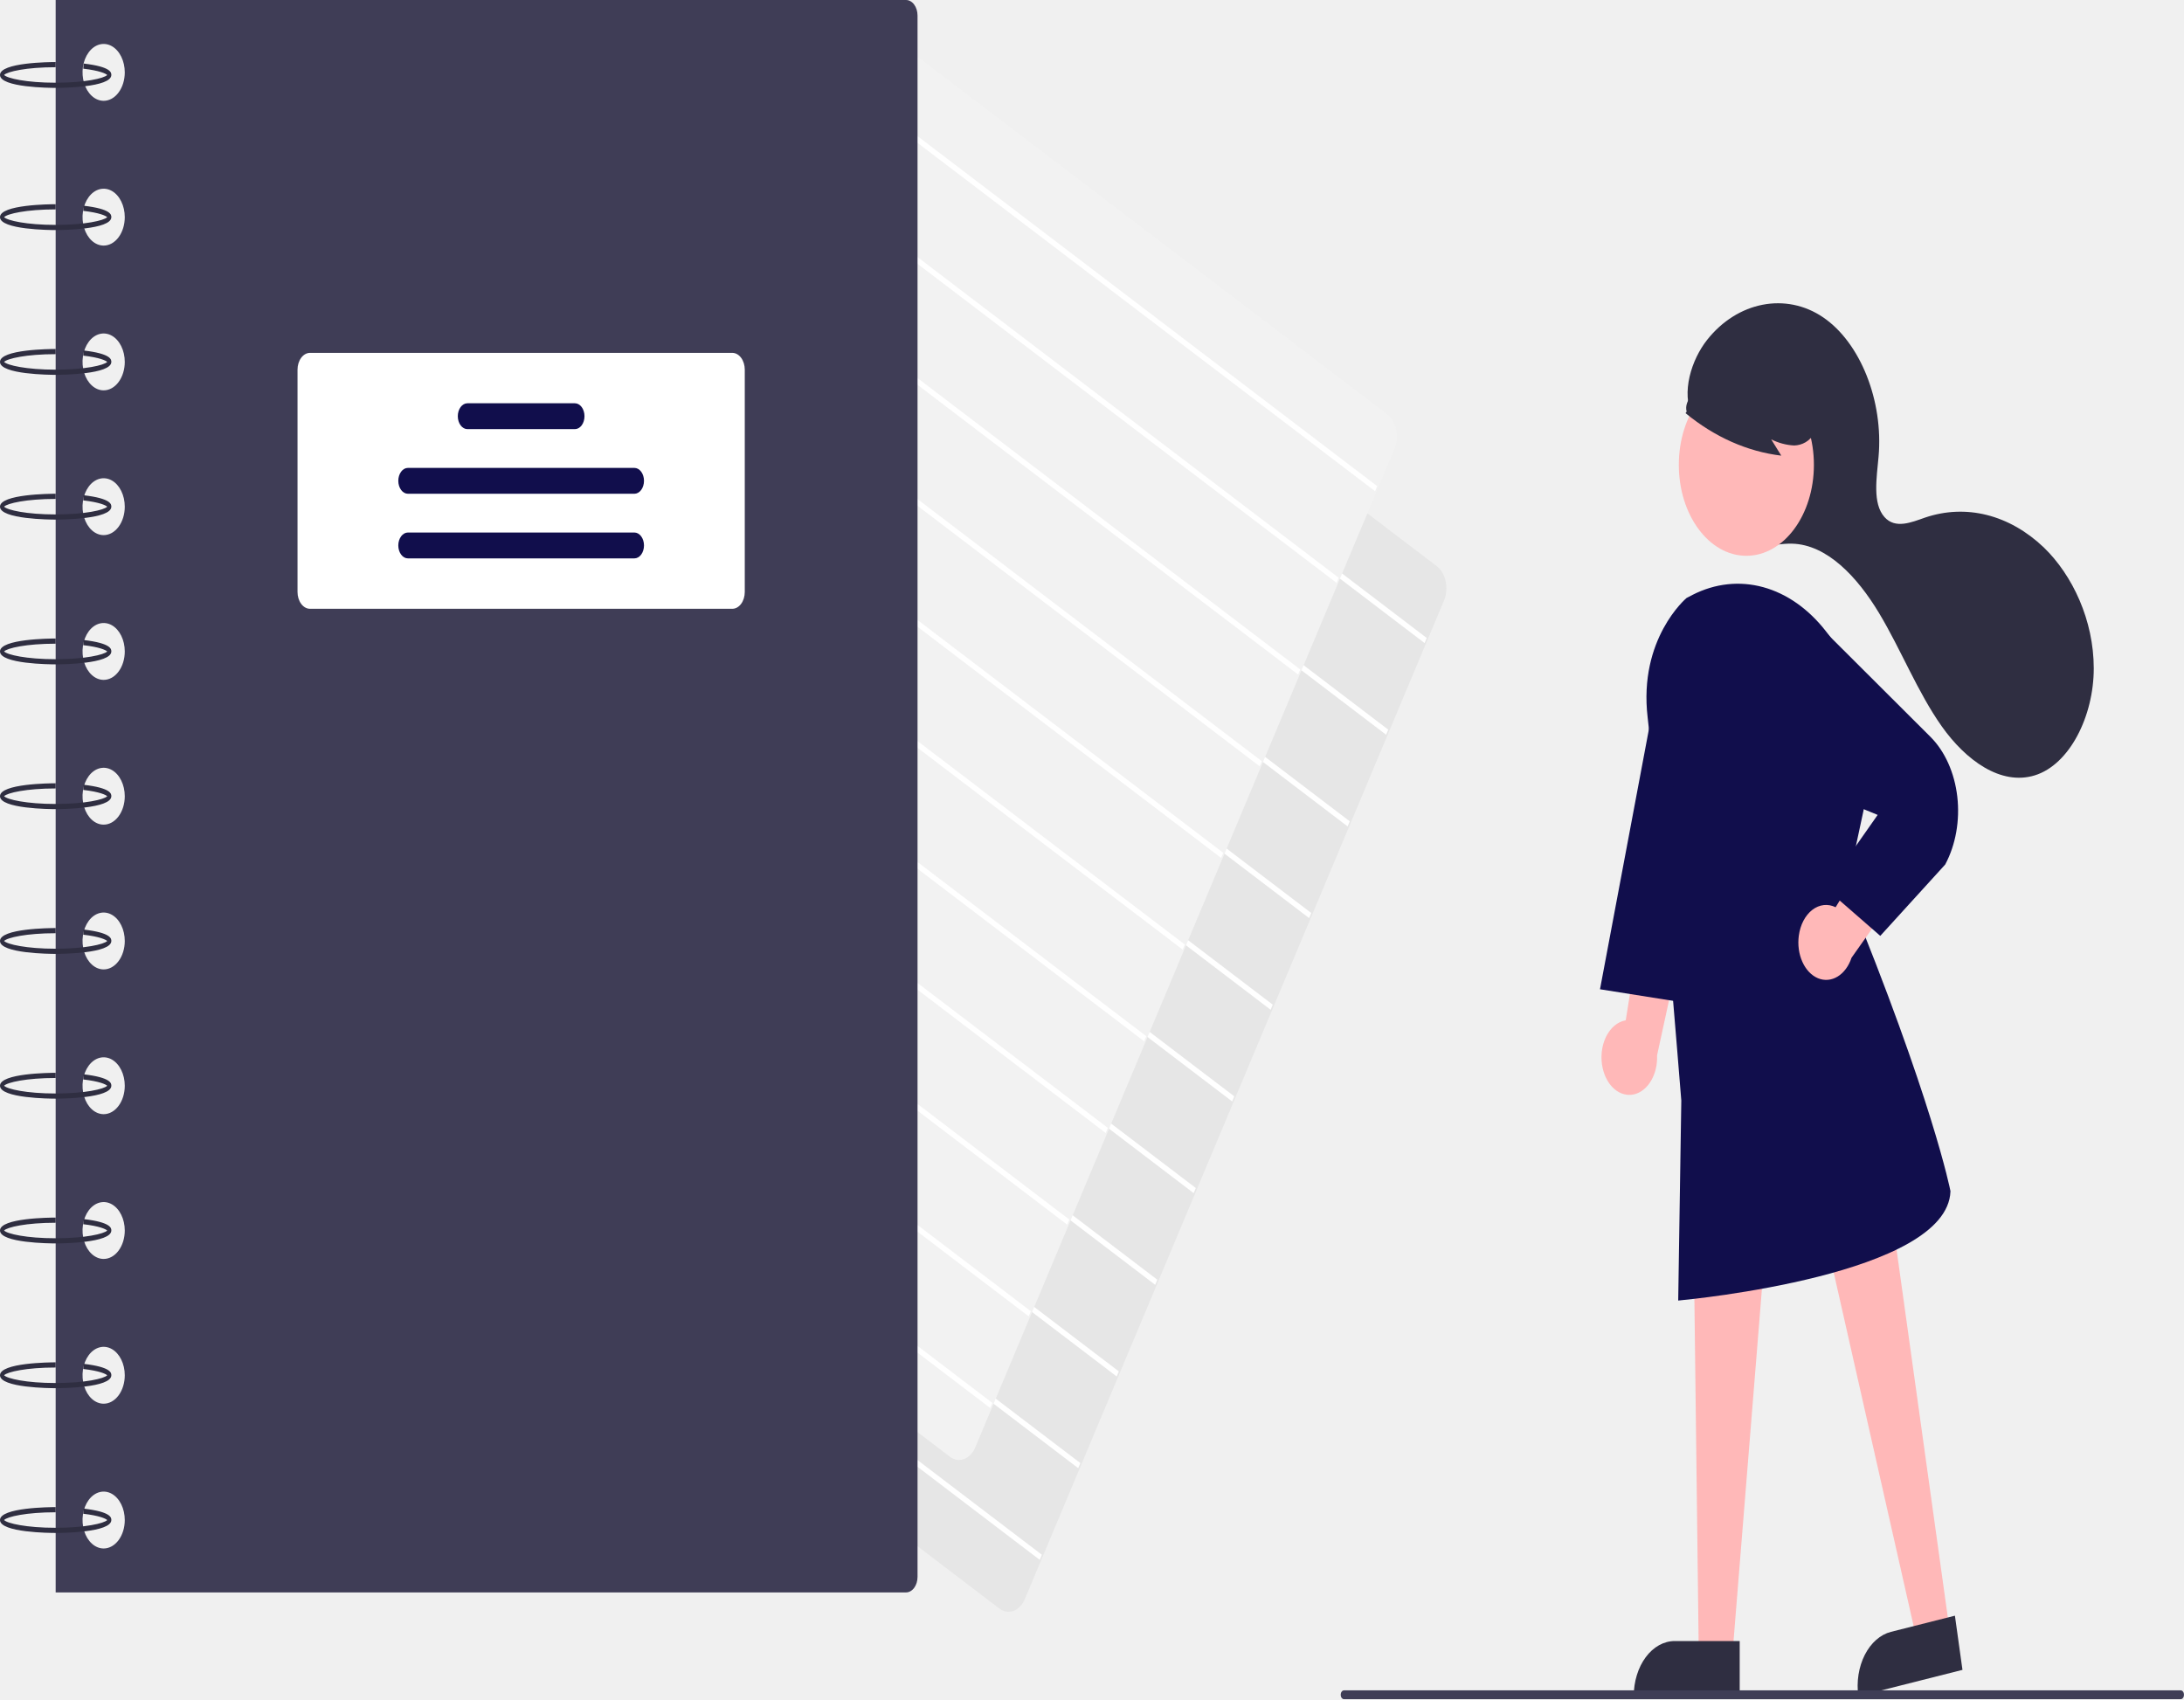
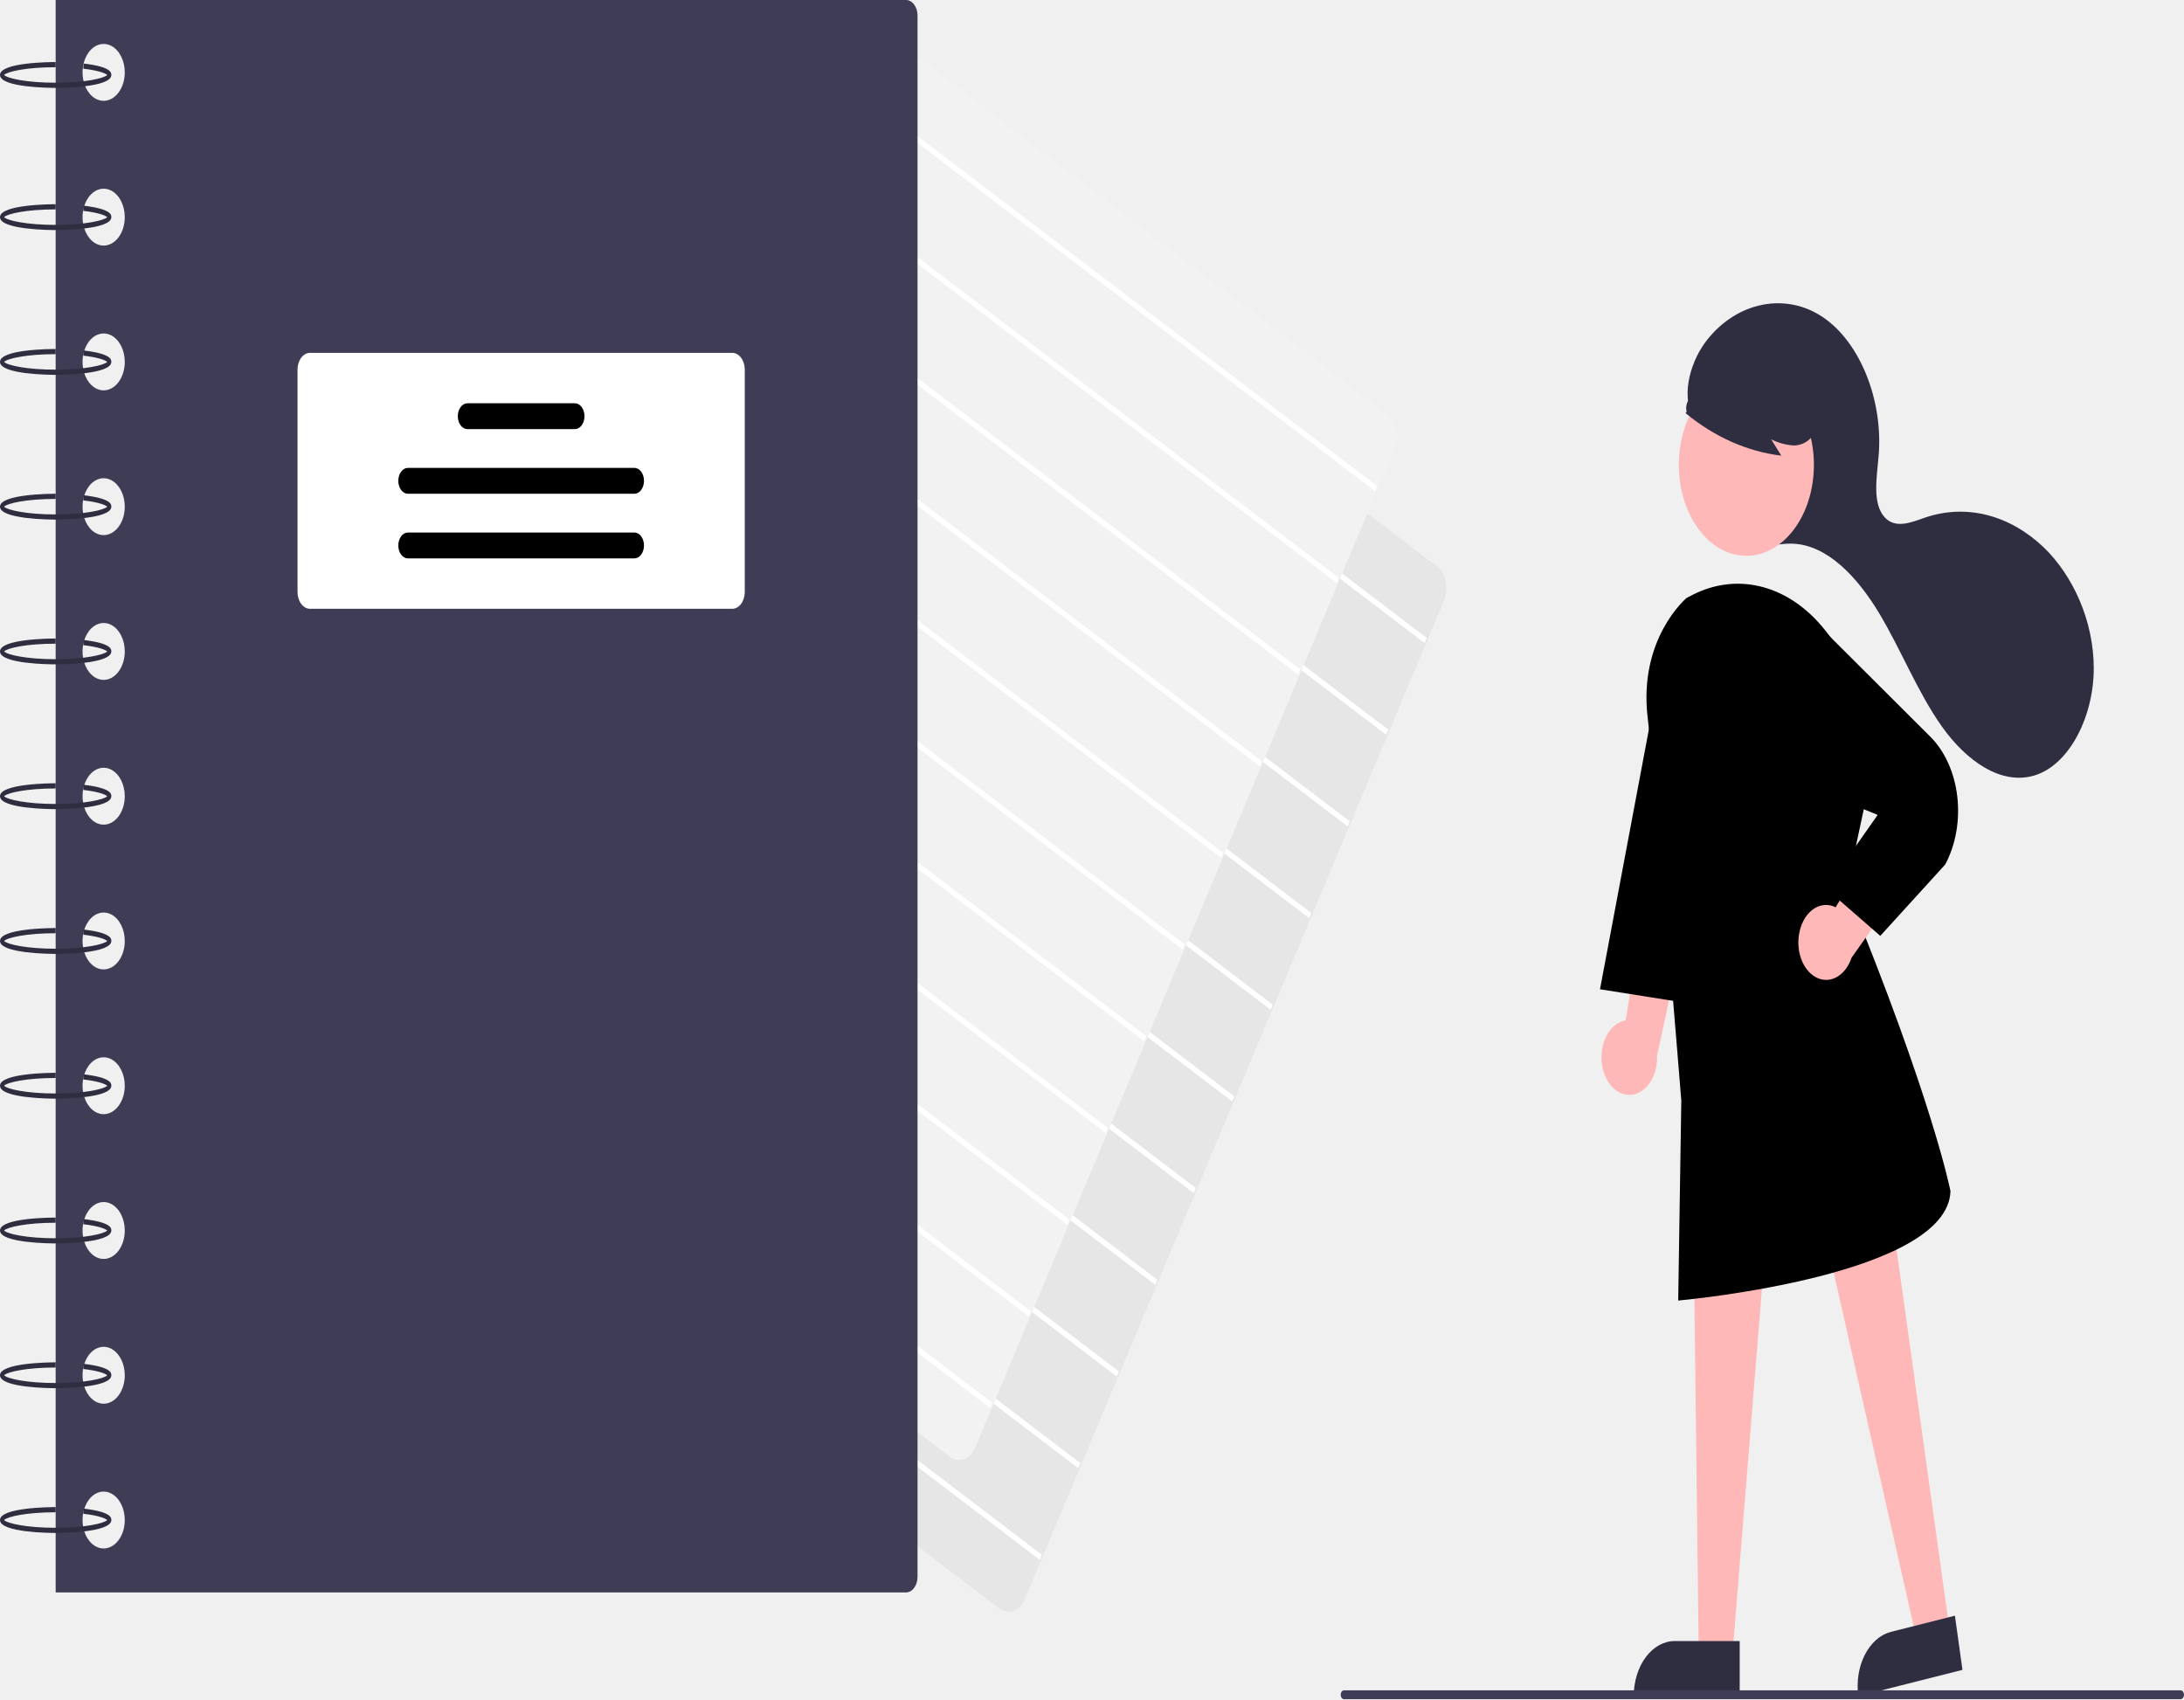
<svg xmlns="http://www.w3.org/2000/svg" width="455" height="354" viewBox="0 0 455 354" fill="none">
  <g clip-path="url(#clip0)">
    <path d="M210.111 335.795C209.438 335.794 208.778 335.559 208.193 335.112L97.344 250.71C96.443 250.022 95.781 248.881 95.504 247.536C95.227 246.192 95.357 244.755 95.866 243.54L183.174 35.562C183.426 34.96 183.764 34.431 184.168 34.006C184.572 33.58 185.035 33.266 185.529 33.081C186.024 32.896 186.54 32.844 187.049 32.928C187.559 33.013 188.051 33.231 188.497 33.571L299.347 117.973C300.248 118.661 300.909 119.802 301.187 121.146C301.464 122.49 301.334 123.927 300.825 125.142L213.517 333.12C213.265 333.723 212.928 334.253 212.523 334.679C212.119 335.105 211.656 335.418 211.161 335.601C210.819 335.73 210.466 335.795 210.111 335.795Z" fill="#E6E6E6" />
    <path d="M180.082 43.71L179.636 44.771L296.789 133.972L297.234 132.911L180.082 43.71Z" fill="white" />
    <path d="M172.064 62.81L171.618 63.871L288.771 153.072L289.216 152.011L172.064 62.81Z" fill="white" />
    <path d="M164.046 81.91L163.6 82.971L280.753 172.172L281.198 171.111L164.046 81.91Z" fill="white" />
    <path d="M156.027 101.01L155.582 102.071L272.735 191.272L273.18 190.211L156.027 101.01Z" fill="white" />
    <path d="M148.009 120.11L147.564 121.171L264.717 210.372L265.162 209.311L148.009 120.11Z" fill="white" />
    <path d="M139.991 139.21L139.546 140.271L256.699 229.472L257.144 228.411L139.991 139.21Z" fill="white" />
    <path d="M131.973 158.31L131.528 159.371L248.68 248.572L249.126 247.511L131.973 158.31Z" fill="white" />
    <path d="M123.955 177.41L123.51 178.471L240.662 267.672L241.108 266.611L123.955 177.41Z" fill="white" />
    <path d="M115.937 196.51L115.492 197.571L232.644 286.772L233.09 285.711L115.937 196.51Z" fill="white" />
    <path d="M107.919 215.61L107.474 216.671L224.626 305.872L225.072 304.811L107.919 215.61Z" fill="white" />
    <path d="M99.901 234.71L99.456 235.771L216.608 324.972L217.054 323.911L99.901 234.71Z" fill="white" />
    <path d="M199.799 304.162C199.126 304.162 198.466 303.926 197.881 303.479L87.032 219.077C86.131 218.389 85.469 217.248 85.192 215.904C84.915 214.56 85.045 213.122 85.553 211.907L172.862 3.929C173.114 3.327 173.452 2.799 173.856 2.373C174.26 1.947 174.723 1.633 175.217 1.448C175.712 1.263 176.228 1.212 176.737 1.296C177.247 1.38 177.739 1.598 178.185 1.938L289.035 86.34C289.936 87.028 290.597 88.169 290.875 89.513C291.152 90.857 291.022 92.295 290.513 93.51L203.205 301.488C202.953 302.09 202.616 302.62 202.211 303.046C201.807 303.472 201.344 303.785 200.849 303.969C200.507 304.097 200.154 304.162 199.799 304.162Z" fill="#F2F2F2" />
    <path d="M169.77 12.077L169.325 13.138L286.477 102.339L286.923 101.278L169.77 12.077Z" fill="white" />
    <path d="M161.752 31.177L161.307 32.238L278.459 121.439L278.905 120.378L161.752 31.177Z" fill="white" />
    <path d="M153.734 50.277L153.289 51.338L270.441 140.539L270.887 139.478L153.734 50.277Z" fill="white" />
    <path d="M145.716 69.377L145.271 70.438L262.423 159.639L262.869 158.578L145.716 69.377Z" fill="white" />
    <path d="M137.698 88.477L137.252 89.538L254.405 178.739L254.851 177.678L137.698 88.477Z" fill="white" />
    <path d="M129.68 107.577L129.234 108.638L246.387 197.839L246.832 196.778L129.68 107.577Z" fill="white" />
    <path d="M121.661 126.677L121.216 127.738L238.368 216.939L238.814 215.878L121.661 126.677Z" fill="white" />
    <path d="M113.643 145.777L113.198 146.838L230.35 236.04L230.796 234.978L113.643 145.777Z" fill="white" />
    <path d="M105.625 164.877L105.18 165.938L222.332 255.14L222.778 254.078L105.625 164.877Z" fill="white" />
    <path d="M97.607 183.977L97.162 185.038L214.314 274.24L214.76 273.178L97.607 183.977Z" fill="white" />
    <path d="M89.589 203.077L89.144 204.138L206.296 293.34L206.742 292.278L89.589 203.077Z" fill="white" />
    <path d="M188.752 0H11.597V331.758H188.752C189.389 331.758 189.999 331.418 190.449 330.812C190.899 330.206 191.152 329.384 191.152 328.527V3.231C191.152 2.374 190.899 1.552 190.449 0.946C189.999 0.34 189.389 1.84152e-05 188.752 0ZM21.595 322.602C20.725 322.602 19.874 322.255 19.151 321.604C18.427 320.953 17.863 320.028 17.531 318.945C17.198 317.863 17.11 316.672 17.28 315.522C17.45 314.373 17.869 313.318 18.484 312.489C19.099 311.66 19.883 311.096 20.736 310.868C21.59 310.639 22.474 310.756 23.278 311.205C24.082 311.653 24.769 312.412 25.252 313.387C25.735 314.361 25.994 315.506 25.994 316.678C25.994 317.456 25.88 318.226 25.659 318.945C25.438 319.664 25.114 320.317 24.705 320.867C24.297 321.417 23.812 321.854 23.278 322.151C22.744 322.449 22.172 322.602 21.595 322.602ZM21.595 292.443C20.725 292.443 19.874 292.095 19.151 291.444C18.427 290.793 17.863 289.868 17.531 288.785C17.198 287.703 17.11 286.512 17.28 285.362C17.45 284.213 17.869 283.158 18.484 282.329C19.099 281.501 19.883 280.936 20.736 280.708C21.59 280.479 22.474 280.597 23.278 281.045C24.082 281.493 24.769 282.253 25.252 283.227C25.735 284.201 25.994 285.347 25.994 286.518C25.994 287.296 25.88 288.067 25.659 288.785C25.438 289.504 25.114 290.157 24.705 290.707C24.297 291.257 23.812 291.694 23.278 291.992C22.744 292.289 22.172 292.443 21.595 292.443ZM21.595 262.283C20.725 262.283 19.874 261.935 19.151 261.284C18.427 260.633 17.863 259.708 17.531 258.626C17.198 257.543 17.11 256.352 17.28 255.203C17.45 254.053 17.869 252.998 18.484 252.169C19.099 251.341 19.883 250.777 20.736 250.548C21.59 250.319 22.474 250.437 23.278 250.885C24.082 251.334 24.769 252.093 25.252 253.067C25.735 254.041 25.994 255.187 25.994 256.358C25.994 257.136 25.88 257.907 25.659 258.626C25.438 259.344 25.114 259.997 24.705 260.548C24.297 261.098 23.812 261.534 23.278 261.832C22.744 262.129 22.172 262.283 21.595 262.283ZM21.595 232.123C20.725 232.123 19.874 231.775 19.151 231.124C18.427 230.474 17.863 229.548 17.531 228.466C17.198 227.383 17.11 226.192 17.28 225.043C17.45 223.894 17.869 222.838 18.484 222.01C19.099 221.181 19.883 220.617 20.736 220.388C21.59 220.16 22.474 220.277 23.278 220.725C24.082 221.174 24.769 221.933 25.252 222.907C25.735 223.882 25.994 225.027 25.994 226.199C25.994 226.977 25.88 227.747 25.659 228.466C25.438 229.185 25.114 229.838 24.705 230.388C24.297 230.938 23.812 231.374 23.278 231.672C22.744 231.97 22.172 232.123 21.595 232.123ZM21.595 201.963C20.725 201.963 19.874 201.616 19.151 200.965C18.427 200.314 17.863 199.388 17.531 198.306C17.198 197.223 17.11 196.032 17.28 194.883C17.45 193.734 17.869 192.678 18.484 191.85C19.099 191.021 19.883 190.457 20.736 190.228C21.59 190 22.474 190.117 23.278 190.566C24.082 191.014 24.769 191.773 25.252 192.747C25.735 193.722 25.994 194.867 25.994 196.039C25.994 196.817 25.88 197.587 25.659 198.306C25.438 199.025 25.114 199.678 24.705 200.228C24.297 200.778 23.812 201.214 23.278 201.512C22.744 201.81 22.172 201.963 21.595 201.963ZM21.595 171.803C20.725 171.803 19.874 171.456 19.151 170.805C18.427 170.154 17.863 169.229 17.531 168.146C17.198 167.064 17.11 165.872 17.28 164.723C17.45 163.574 17.869 162.518 18.484 161.69C19.099 160.861 19.883 160.297 20.736 160.069C21.59 159.84 22.474 159.957 23.278 160.406C24.082 160.854 24.769 161.613 25.252 162.588C25.735 163.562 25.994 164.707 25.994 165.879C25.994 166.657 25.88 167.427 25.659 168.146C25.438 168.865 25.114 169.518 24.705 170.068C24.297 170.618 23.812 171.055 23.278 171.352C22.744 171.65 22.172 171.803 21.595 171.803ZM21.595 141.643C20.725 141.643 19.874 141.296 19.151 140.645C18.427 139.994 17.863 139.069 17.531 137.986C17.198 136.904 17.11 135.713 17.28 134.563C17.45 133.414 17.869 132.359 18.484 131.53C19.099 130.702 19.883 130.137 20.736 129.909C21.59 129.68 22.474 129.798 23.278 130.246C24.082 130.694 24.769 131.454 25.252 132.428C25.735 133.402 25.994 134.547 25.994 135.719C25.994 136.497 25.88 137.268 25.659 137.986C25.438 138.705 25.114 139.358 24.705 139.908C24.297 140.458 23.812 140.895 23.278 141.192C22.744 141.49 22.172 141.643 21.595 141.643ZM21.595 111.484C20.725 111.484 19.874 111.136 19.151 110.485C18.427 109.834 17.863 108.909 17.531 107.826C17.198 106.744 17.11 105.553 17.28 104.404C17.45 103.254 17.869 102.199 18.484 101.37C19.099 100.542 19.883 99.978 20.736 99.749C21.59 99.52 22.474 99.638 23.278 100.086C24.082 100.534 24.769 101.294 25.252 102.268C25.735 103.242 25.994 104.388 25.994 105.559C25.994 106.337 25.88 107.108 25.659 107.826C25.438 108.545 25.114 109.198 24.705 109.748C24.297 110.299 23.812 110.735 23.278 111.033C22.744 111.33 22.172 111.484 21.595 111.484ZM21.595 81.324C20.725 81.324 19.874 80.976 19.151 80.325C18.427 79.674 17.863 78.749 17.531 77.667C17.198 76.584 17.11 75.393 17.28 74.244C17.45 73.095 17.869 72.039 18.484 71.21C19.099 70.382 19.883 69.818 20.736 69.589C21.59 69.361 22.474 69.478 23.278 69.926C24.082 70.375 24.769 71.134 25.252 72.108C25.735 73.082 25.994 74.228 25.994 75.4C25.994 76.177 25.88 76.948 25.659 77.667C25.438 78.385 25.114 79.038 24.705 79.589C24.297 80.139 23.812 80.575 23.278 80.873C22.744 81.171 22.172 81.324 21.595 81.324ZM21.595 51.164C20.725 51.164 19.874 50.816 19.151 50.166C18.427 49.515 17.863 48.589 17.531 47.507C17.198 46.424 17.11 45.233 17.28 44.084C17.45 42.935 17.869 41.879 18.484 41.051C19.099 40.222 19.883 39.658 20.736 39.429C21.59 39.201 22.474 39.318 23.278 39.766C24.082 40.215 24.769 40.974 25.252 41.948C25.735 42.923 25.994 44.068 25.994 45.24C25.994 46.018 25.88 46.788 25.659 47.507C25.438 48.226 25.114 48.879 24.705 49.429C24.297 49.979 23.812 50.415 23.278 50.713C22.744 51.011 22.172 51.164 21.595 51.164ZM21.595 21.004C20.725 21.004 19.874 20.657 19.151 20.006C18.427 19.355 17.863 18.43 17.531 17.347C17.198 16.265 17.11 15.073 17.28 13.924C17.45 12.775 17.869 11.719 18.484 10.891C19.099 10.062 19.883 9.498 20.736 9.269C21.59 9.041 22.474 9.158 23.278 9.607C24.082 10.055 24.769 10.814 25.252 11.789C25.735 12.763 25.994 13.908 25.994 15.08C25.994 15.858 25.88 16.628 25.659 17.347C25.438 18.066 25.114 18.719 24.705 19.269C24.297 19.819 23.812 20.256 23.278 20.553C22.744 20.851 22.172 21.004 21.595 21.004Z" fill="#3F3D56" />
    <path d="M11.597 18.311C10.41 18.311 0 18.236 0 15.618C0 13.001 10.41 12.926 11.597 12.926V14.003C5.466 14.003 1.49 14.927 0.85 15.618C1.49 16.31 5.466 17.234 11.597 17.234C17.715 17.234 21.686 16.314 22.34 15.623C22.029 15.327 20.758 14.707 17.35 14.31L17.419 13.238C23.194 13.91 23.194 15.151 23.194 15.618C23.194 18.236 12.784 18.311 11.597 18.311Z" fill="#2F2E41" />
    <path d="M11.597 47.932C10.41 47.932 0 47.857 0 45.24C0 42.622 10.41 42.547 11.597 42.547V43.624C5.466 43.624 1.49 44.548 0.85 45.24C1.49 45.931 5.466 46.855 11.597 46.855C17.715 46.855 21.686 45.935 22.34 45.245C22.029 44.949 20.758 44.329 17.35 43.932L17.419 42.859C23.194 43.531 23.194 44.772 23.194 45.24C23.194 47.857 12.784 47.932 11.597 47.932Z" fill="#2F2E41" />
    <path d="M11.597 78.092C10.41 78.092 0 78.017 0 75.4C0 72.782 10.41 72.707 11.597 72.707V73.784C5.466 73.784 1.49 74.708 0.85 75.4C1.49 76.091 5.466 77.015 11.597 77.015C17.715 77.015 21.686 76.095 22.34 75.404C22.029 75.108 20.758 74.488 17.35 74.091L17.419 73.019C23.194 73.691 23.194 74.932 23.194 75.4C23.194 78.017 12.784 78.092 11.597 78.092Z" fill="#2F2E41" />
    <path d="M11.597 108.252C10.41 108.252 0 108.177 0 105.559C0 102.942 10.41 102.866 11.597 102.866V103.944C5.466 103.944 1.49 104.868 0.85 105.559C1.49 106.251 5.466 107.175 11.597 107.175C17.715 107.175 21.686 106.255 22.34 105.564C22.029 105.268 20.758 104.648 17.35 104.251L17.419 103.178C23.194 103.851 23.194 105.092 23.194 105.559C23.194 108.177 12.784 108.252 11.597 108.252Z" fill="#2F2E41" />
    <path d="M11.597 138.412C10.41 138.412 0 138.337 0 135.719C0 133.102 10.41 133.026 11.597 133.026V134.104C5.466 134.104 1.49 135.028 0.85 135.719C1.49 136.411 5.466 137.335 11.597 137.335C17.715 137.335 21.686 136.414 22.34 135.724C22.029 135.428 20.758 134.808 17.35 134.411L17.419 133.338C23.194 134.01 23.194 135.252 23.194 135.719C23.194 138.337 12.784 138.412 11.597 138.412Z" fill="#2F2E41" />
    <path d="M11.597 168.572C10.41 168.572 0 168.496 0 165.879C0 163.262 10.41 163.186 11.597 163.186V164.263C5.466 164.263 1.49 165.188 0.85 165.879C1.49 166.57 5.466 167.495 11.597 167.495C17.715 167.495 21.686 166.574 22.34 165.884C22.029 165.588 20.758 164.968 17.35 164.571L17.419 163.498C23.194 164.17 23.194 165.412 23.194 165.879C23.194 168.496 12.784 168.572 11.597 168.572Z" fill="#2F2E41" />
    <path d="M11.597 198.732C10.41 198.732 0 198.656 0 196.039C0 193.421 10.41 193.346 11.597 193.346V194.423C5.466 194.423 1.49 195.347 0.85 196.039C1.49 196.73 5.466 197.655 11.597 197.655C17.715 197.655 21.686 196.734 22.34 196.044C22.029 195.748 20.758 195.128 17.35 194.731L17.419 193.658C23.194 194.33 23.194 195.572 23.194 196.039C23.194 198.656 12.784 198.732 11.597 198.732Z" fill="#2F2E41" />
    <path d="M11.597 228.891C10.41 228.891 0 228.816 0 226.199C0 223.581 10.41 223.506 11.597 223.506V224.583C5.466 224.583 1.49 225.507 0.85 226.199C1.49 226.89 5.466 227.814 11.597 227.814C17.715 227.814 21.686 226.894 22.34 226.203C22.029 225.907 20.758 225.287 17.35 224.891L17.419 223.818C23.194 224.49 23.194 225.731 23.194 226.199C23.194 228.816 12.784 228.891 11.597 228.891Z" fill="#2F2E41" />
    <path d="M11.597 259.051C10.41 259.051 0 258.976 0 256.358C0 253.741 10.41 253.666 11.597 253.666V254.743C5.466 254.743 1.49 255.667 0.85 256.358C1.49 257.05 5.466 257.974 11.597 257.974C17.715 257.974 21.686 257.054 22.34 256.363C22.029 256.067 20.758 255.447 17.35 255.05L17.419 253.977C23.194 254.65 23.194 255.891 23.194 256.358C23.194 258.976 12.784 259.051 11.597 259.051Z" fill="#2F2E41" />
    <path d="M11.597 289.211C10.41 289.211 0 289.136 0 286.518C0 283.901 10.41 283.825 11.597 283.825V284.903C5.466 284.903 1.49 285.827 0.85 286.518C1.49 287.21 5.466 288.134 11.597 288.134C17.715 288.134 21.686 287.214 22.34 286.523C22.029 286.227 20.758 285.607 17.35 285.21L17.419 284.137C23.194 284.809 23.194 286.051 23.194 286.518C23.194 289.136 12.784 289.211 11.597 289.211Z" fill="#2F2E41" />
    <path d="M11.597 319.371C10.41 319.371 0 319.295 0 316.678C0 314.061 10.41 313.985 11.597 313.985V315.062C5.466 315.062 1.49 315.987 0.85 316.678C1.49 317.369 5.466 318.294 11.597 318.294C17.715 318.294 21.686 317.373 22.34 316.683C22.029 316.387 20.758 315.767 17.35 315.37L17.419 314.297C23.194 314.969 23.194 316.211 23.194 316.678C23.194 319.295 12.784 319.371 11.597 319.371Z" fill="#2F2E41" />
    <path d="M152.561 126.833H64.584C63.895 126.832 63.234 126.463 62.747 125.806C62.259 125.15 61.985 124.26 61.984 123.332V77.015C61.985 76.087 62.259 75.197 62.747 74.541C63.234 73.885 63.895 73.516 64.584 73.514H152.561C153.251 73.516 153.911 73.885 154.399 74.541C154.886 75.197 155.16 76.087 155.161 77.015V123.332C155.16 124.26 154.886 125.15 154.399 125.806C153.911 126.463 153.251 126.832 152.561 126.833Z" fill="white" />
-     <path d="M119.77 89.402H97.376C96.845 89.402 96.337 89.119 95.962 88.614C95.587 88.109 95.376 87.424 95.376 86.709C95.376 85.995 95.587 85.31 95.962 84.805C96.337 84.3 96.845 84.017 97.376 84.017H119.77C120.3 84.017 120.809 84.3 121.184 84.805C121.559 85.31 121.769 85.995 121.769 86.709C121.769 87.424 121.559 88.109 121.184 88.614C120.809 89.119 120.3 89.402 119.77 89.402H119.77Z" fill="#110E4C" />
-     <path d="M132.167 102.867H84.978C84.448 102.867 83.94 102.583 83.565 102.078C83.19 101.573 82.979 100.888 82.979 100.174C82.979 99.46 83.19 98.775 83.565 98.27C83.94 97.764 84.448 97.481 84.978 97.481H132.167C132.697 97.481 133.205 97.764 133.58 98.27C133.955 98.775 134.166 99.46 134.166 100.174C134.166 100.888 133.955 101.573 133.58 102.078C133.205 102.583 132.697 102.867 132.167 102.867Z" fill="#110E4C" />
-     <path d="M132.167 116.331H84.978C84.448 116.331 83.94 116.047 83.565 115.542C83.19 115.037 82.979 114.352 82.979 113.638C82.979 112.924 83.19 112.239 83.565 111.734C83.94 111.229 84.448 110.945 84.978 110.945H132.167C132.697 110.945 133.205 111.229 133.58 111.734C133.955 112.239 134.166 112.924 134.166 113.638C134.166 114.352 133.955 115.037 133.58 115.542C133.205 116.047 132.697 116.331 132.167 116.331Z" fill="#110E4C" />
+     <path d="M119.77 89.402H97.376C96.845 89.402 96.337 89.119 95.962 88.614C95.587 88.109 95.376 87.424 95.376 86.709C95.376 85.995 95.587 85.31 95.962 84.805C96.337 84.3 96.845 84.017 97.376 84.017H119.77C120.3 84.017 120.809 84.3 121.184 84.805C121.559 85.31 121.769 85.995 121.769 86.709C121.769 87.424 121.559 88.109 121.184 88.614C120.809 89.119 120.3 89.402 119.77 89.402H119.77Z" fill="#000" />
+     <path d="M132.167 102.867H84.978C84.448 102.867 83.94 102.583 83.565 102.078C83.19 101.573 82.979 100.888 82.979 100.174C82.979 99.46 83.19 98.775 83.565 98.27C83.94 97.764 84.448 97.481 84.978 97.481H132.167C132.697 97.481 133.205 97.764 133.58 98.27C133.955 98.775 134.166 99.46 134.166 100.174C134.166 100.888 133.955 101.573 133.58 102.078C133.205 102.583 132.697 102.867 132.167 102.867Z" fill="#000" />
+     <path d="M132.167 116.331H84.978C84.448 116.331 83.94 116.047 83.565 115.542C83.19 115.037 82.979 114.352 82.979 113.638C82.979 112.924 83.19 112.239 83.565 111.734C83.94 111.229 84.448 110.945 84.978 110.945H132.167C132.697 110.945 133.205 111.229 133.58 111.734C133.955 112.239 134.166 112.924 134.166 113.638C134.166 114.352 133.955 115.037 133.58 115.542C133.205 116.047 132.697 116.331 132.167 116.331Z" fill="#000" />
    <path d="M360.701 111.818C361.95 111.818 363.174 111.343 364.232 110.447C365.29 109.552 366.138 108.272 366.679 106.755C367.221 105.239 367.433 103.547 367.291 101.875C367.15 100.203 366.661 98.619 365.88 97.305C362.613 91.807 355.462 92.649 352.601 86.755C350.176 81.76 352.415 74.902 355.644 70.815C361.965 62.816 372.084 60.85 379.827 66.118C387.569 71.385 392.398 83.521 391.368 95.121C390.975 99.539 390.065 104.901 392.611 107.736C394.871 110.253 398.21 108.825 401.049 107.833C405.258 106.405 409.647 106.219 413.915 107.289C418.182 108.359 422.228 110.659 425.773 114.033C431.802 119.852 436.196 129.25 436.199 139.24C436.202 149.229 431.15 159.296 423.921 161.533C416.835 163.725 409.53 158.395 404.518 151.302C399.505 144.209 396.063 135.387 391.495 127.769C386.926 120.151 380.605 113.441 373.335 113.265C369.123 113.163 364.512 115.159 360.937 112.157" fill="#2F2E41" />
    <path d="M363.825 115.795C371.596 115.795 377.896 107.311 377.896 96.846C377.896 86.38 371.596 77.896 363.825 77.896C356.054 77.896 349.755 86.38 349.755 96.846C349.755 107.311 356.054 115.795 363.825 115.795Z" fill="#FFB8B8" />
    <path d="M333.895 222.554C333.647 221.47 333.578 220.326 333.694 219.203C333.809 218.079 334.107 217.004 334.564 216.052C335.022 215.1 335.629 214.294 336.343 213.692C337.057 213.091 337.86 212.707 338.696 212.568L342.994 185.612L350.447 195.835L345.223 219.865C345.303 221.772 344.861 223.652 343.98 225.149C343.1 226.645 341.842 227.655 340.446 227.986C339.049 228.318 337.611 227.948 336.404 226.947C335.196 225.945 334.304 224.382 333.895 222.554Z" fill="#FFB8B8" />
    <path d="M406.167 339.635L399.264 341.378L378.455 249.328L393.226 246.753L406.167 339.635Z" fill="#FFB8B8" />
    <path d="M393.962 339.97L407.275 336.606L408.848 347.895L387.153 353.376C386.946 351.894 386.959 350.371 387.189 348.895C387.419 347.419 387.863 346.019 388.496 344.774C389.128 343.529 389.936 342.464 390.874 341.64C391.812 340.815 392.861 340.248 393.962 339.97Z" fill="#2F2E41" />
    <path d="M360.932 344.592L353.909 344.591L352.859 259.347L367.808 259.348L360.932 344.592Z" fill="#FFB8B8" />
    <path d="M348.892 341.888H362.437V353.374H340.364C340.364 351.866 340.584 350.372 341.013 348.979C341.442 347.585 342.07 346.319 342.862 345.253C343.654 344.186 344.594 343.34 345.628 342.763C346.663 342.186 347.772 341.888 348.892 341.888Z" fill="#2F2E41" />
-     <path d="M349.627 270.948L350.272 229.288C350.223 228.702 345.149 165.585 343.258 149.457C341.337 133.069 351.265 124.666 351.365 124.583C351.81 124.338 352.212 124.13 352.613 123.931C357.309 121.538 362.412 120.983 367.332 122.329C372.253 123.676 376.79 126.869 380.42 131.541C384.179 136.212 386.896 142.201 388.266 148.837C389.637 155.473 389.607 162.492 388.179 169.105L384.677 185.434C402.618 229.118 406.3 247.917 406.335 248.101L406.346 248.158L406.344 248.217C405.7 265.541 352.216 270.708 349.94 270.919L349.627 270.948Z" fill="#110E4C" />
-     <path d="M345.455 141.665L333.334 206.1L355.024 209.536L345.455 141.665Z" fill="#110E4C" />
+     <path d="M349.627 270.948L350.272 229.288C350.223 228.702 345.149 165.585 343.258 149.457C341.337 133.069 351.265 124.666 351.365 124.583C351.81 124.338 352.212 124.13 352.613 123.931C357.309 121.538 362.412 120.983 367.332 122.329C372.253 123.676 376.79 126.869 380.42 131.541C384.179 136.212 386.896 142.201 388.266 148.837C389.637 155.473 389.607 162.492 388.179 169.105L384.677 185.434C402.618 229.118 406.3 247.917 406.335 248.101L406.346 248.158L406.344 248.217C405.7 265.541 352.216 270.708 349.94 270.919L349.627 270.948Z" fill="#000" />
+     <path d="M345.455 141.665L333.334 206.1L355.024 209.536L345.455 141.665Z" fill="#000" />
    <path d="M374.755 194.925C374.904 193.808 375.232 192.749 375.717 191.822C376.202 190.895 376.832 190.122 377.563 189.559C378.294 188.995 379.108 188.654 379.947 188.56C380.786 188.465 381.631 188.62 382.421 189.013L395.413 167.707L398.56 181.393L385.739 199.527C385.161 201.271 384.129 202.669 382.837 203.455C381.545 204.242 380.083 204.364 378.73 203.796C377.376 203.229 376.223 202.013 375.491 200.378C374.758 198.742 374.497 196.802 374.755 194.925Z" fill="#FFB8B8" />
-     <path d="M391.724 194.977L380.415 185.124L391.179 169.774L361.993 157.812L369.502 128.351L378.739 130.128L402.22 153.553C405.205 156.554 407.198 161.012 407.769 165.97C408.34 170.928 407.444 175.99 405.273 180.068L405.223 180.141L391.724 194.977Z" fill="#110E4C" />
+     <path d="M391.724 194.977L380.415 185.124L391.179 169.774L361.993 157.812L369.502 128.351L378.739 130.128L402.22 153.553C405.205 156.554 407.198 161.012 407.769 165.97C408.34 170.928 407.444 175.99 405.273 180.068L405.223 180.141L391.724 194.977Z" fill="#000" />
    <path d="M351.156 86.075C357.21 91.053 364.036 94.082 371.102 94.927L369 91.534C370.53 92.296 372.141 92.727 373.772 92.81C375.401 92.776 377.108 91.931 378.033 90.125C378.445 89.226 378.69 88.207 378.747 87.154C378.803 86.101 378.67 85.045 378.358 84.076C377.717 82.144 376.72 80.464 375.461 79.198C373.23 76.82 370.596 75.223 367.795 74.549C364.995 73.875 362.113 74.145 359.409 75.334C357.553 76.081 355.892 77.516 354.614 79.476C353.403 81.489 350.76 83.3 351.38 85.753L351.156 86.075Z" fill="#2F2E41" />
    <path d="M454.318 354H279.995C279.814 354 279.64 353.903 279.512 353.731C279.384 353.559 279.312 353.325 279.312 353.081C279.312 352.838 279.384 352.604 279.512 352.432C279.64 352.259 279.814 352.163 279.995 352.163H454.318C454.499 352.163 454.672 352.26 454.799 352.433C454.927 352.605 454.998 352.838 454.998 353.081C454.998 353.325 454.927 353.558 454.799 353.73C454.672 353.902 454.499 353.999 454.318 354Z" fill="#3F3D56" />
  </g>
  <defs>
    <clipPath id="clip0">
      <rect width="455" height="354" fill="white" />
    </clipPath>
  </defs>
</svg>
